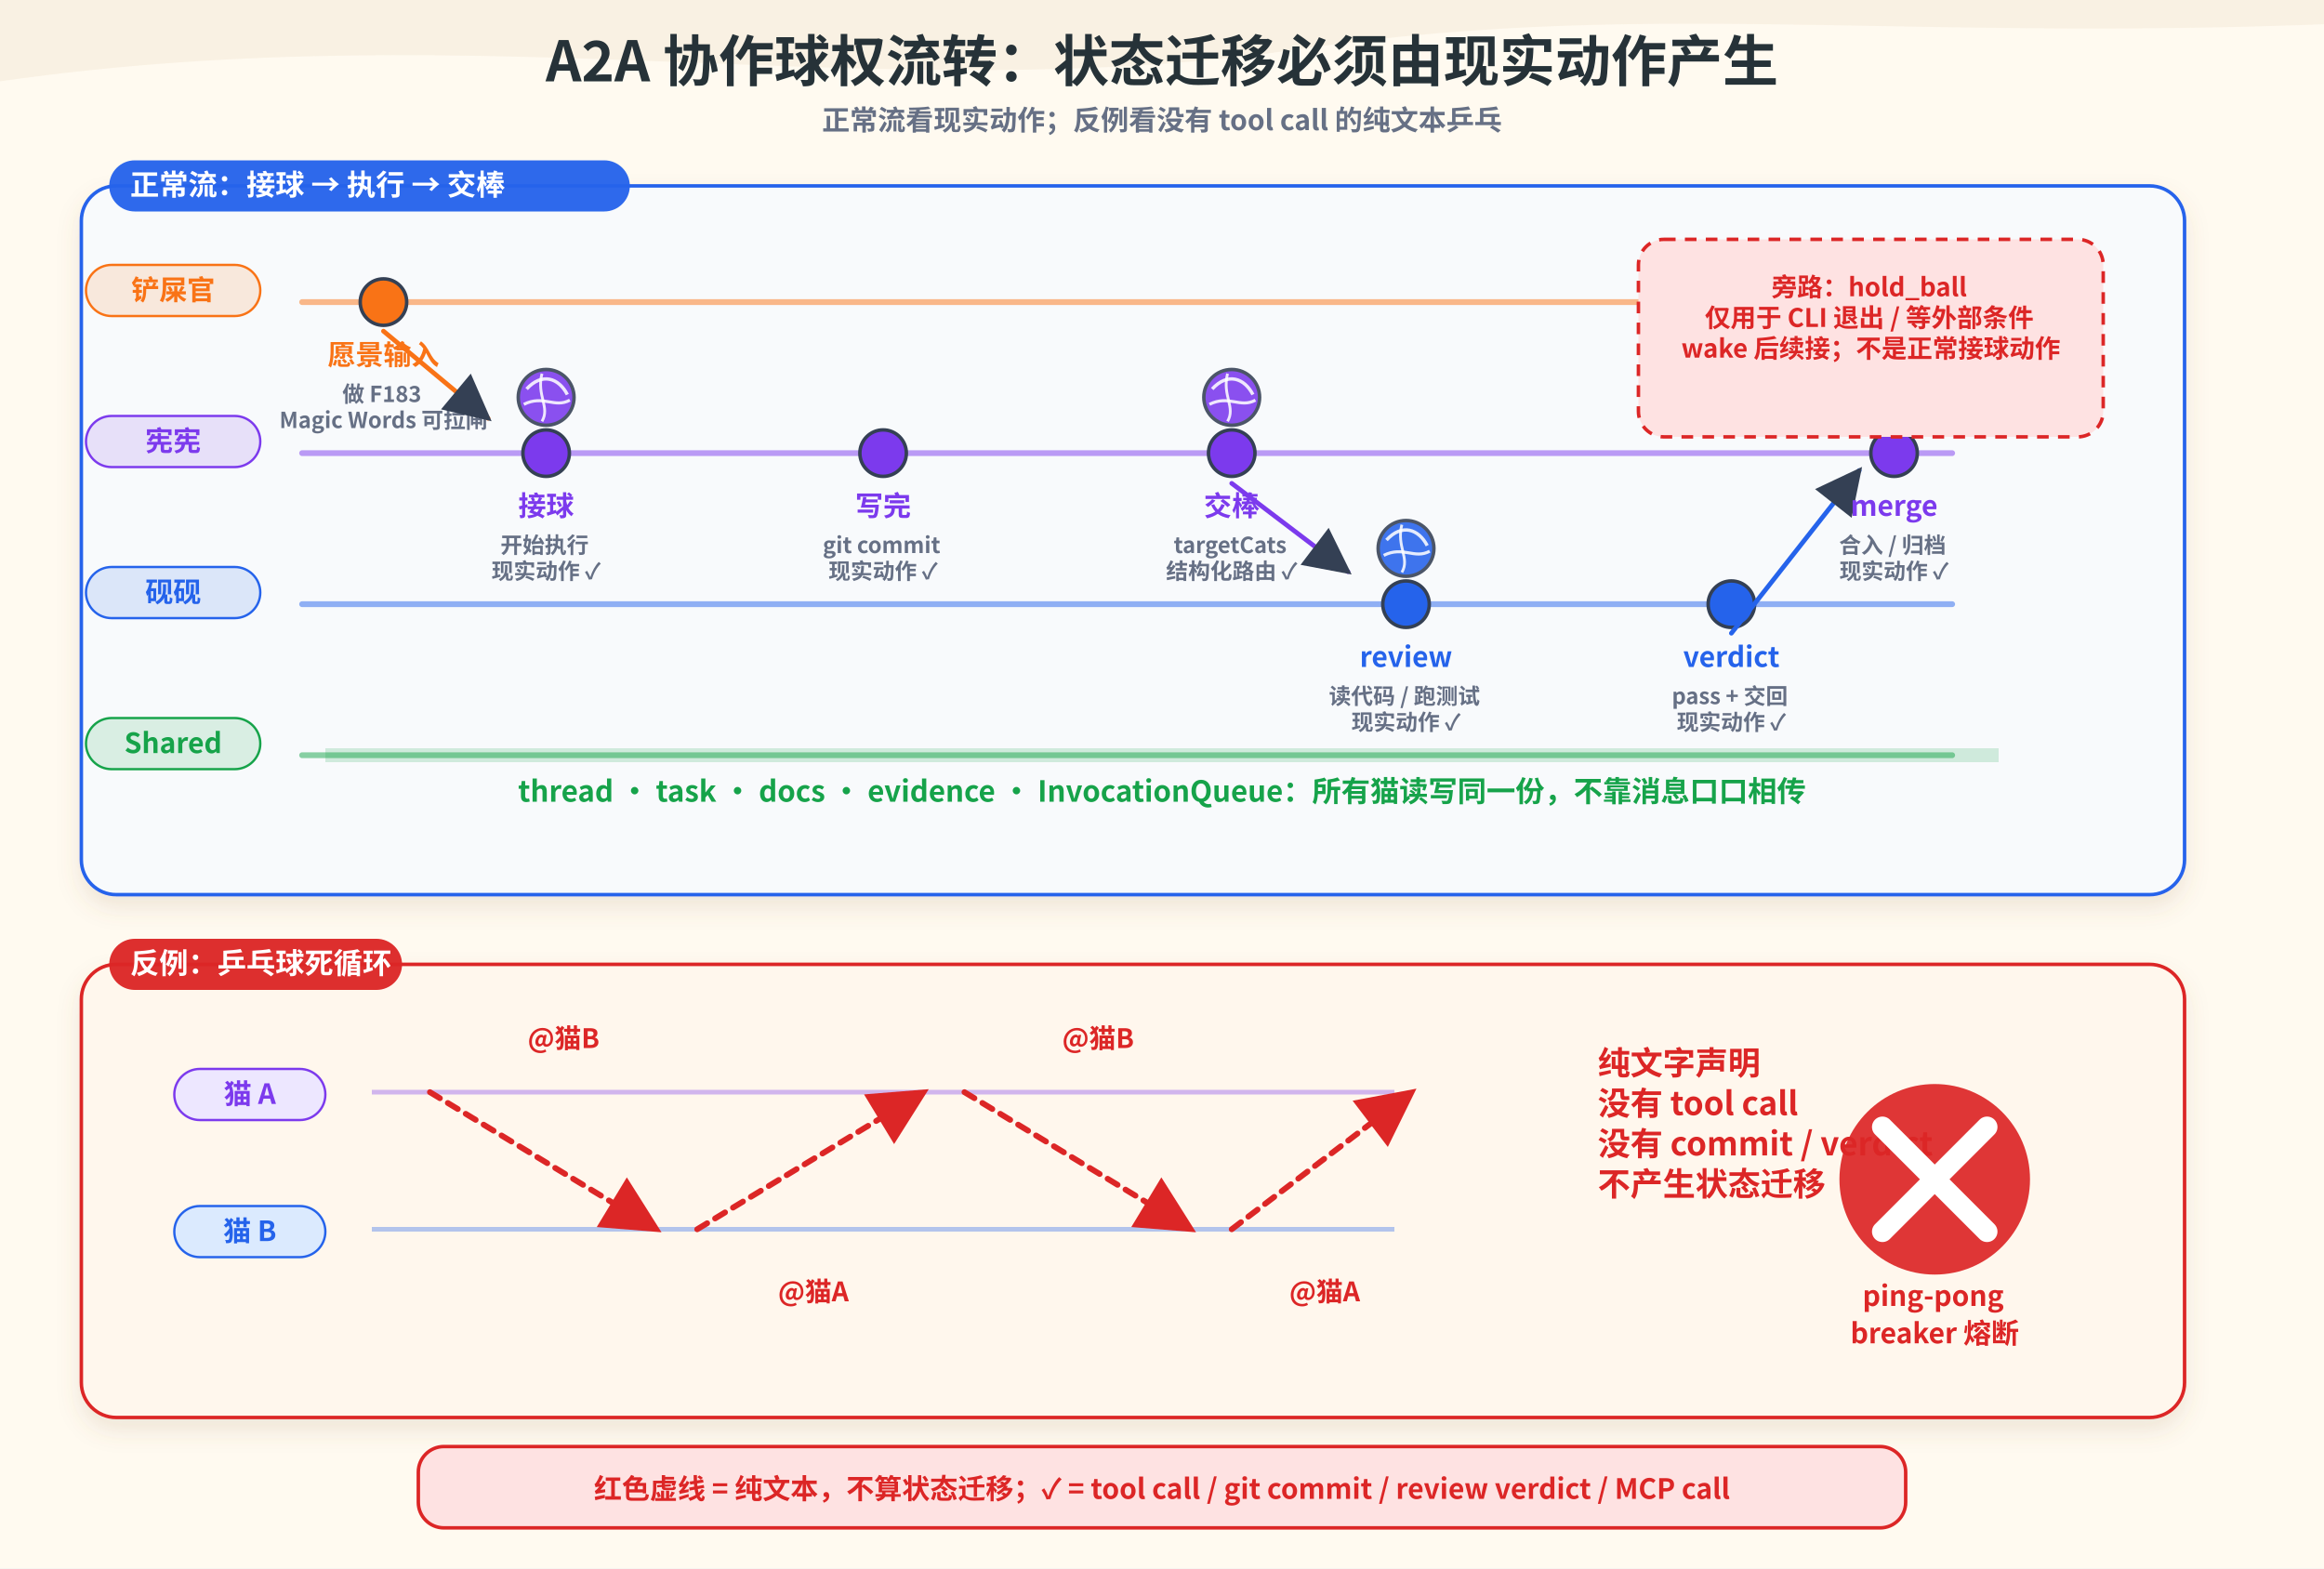
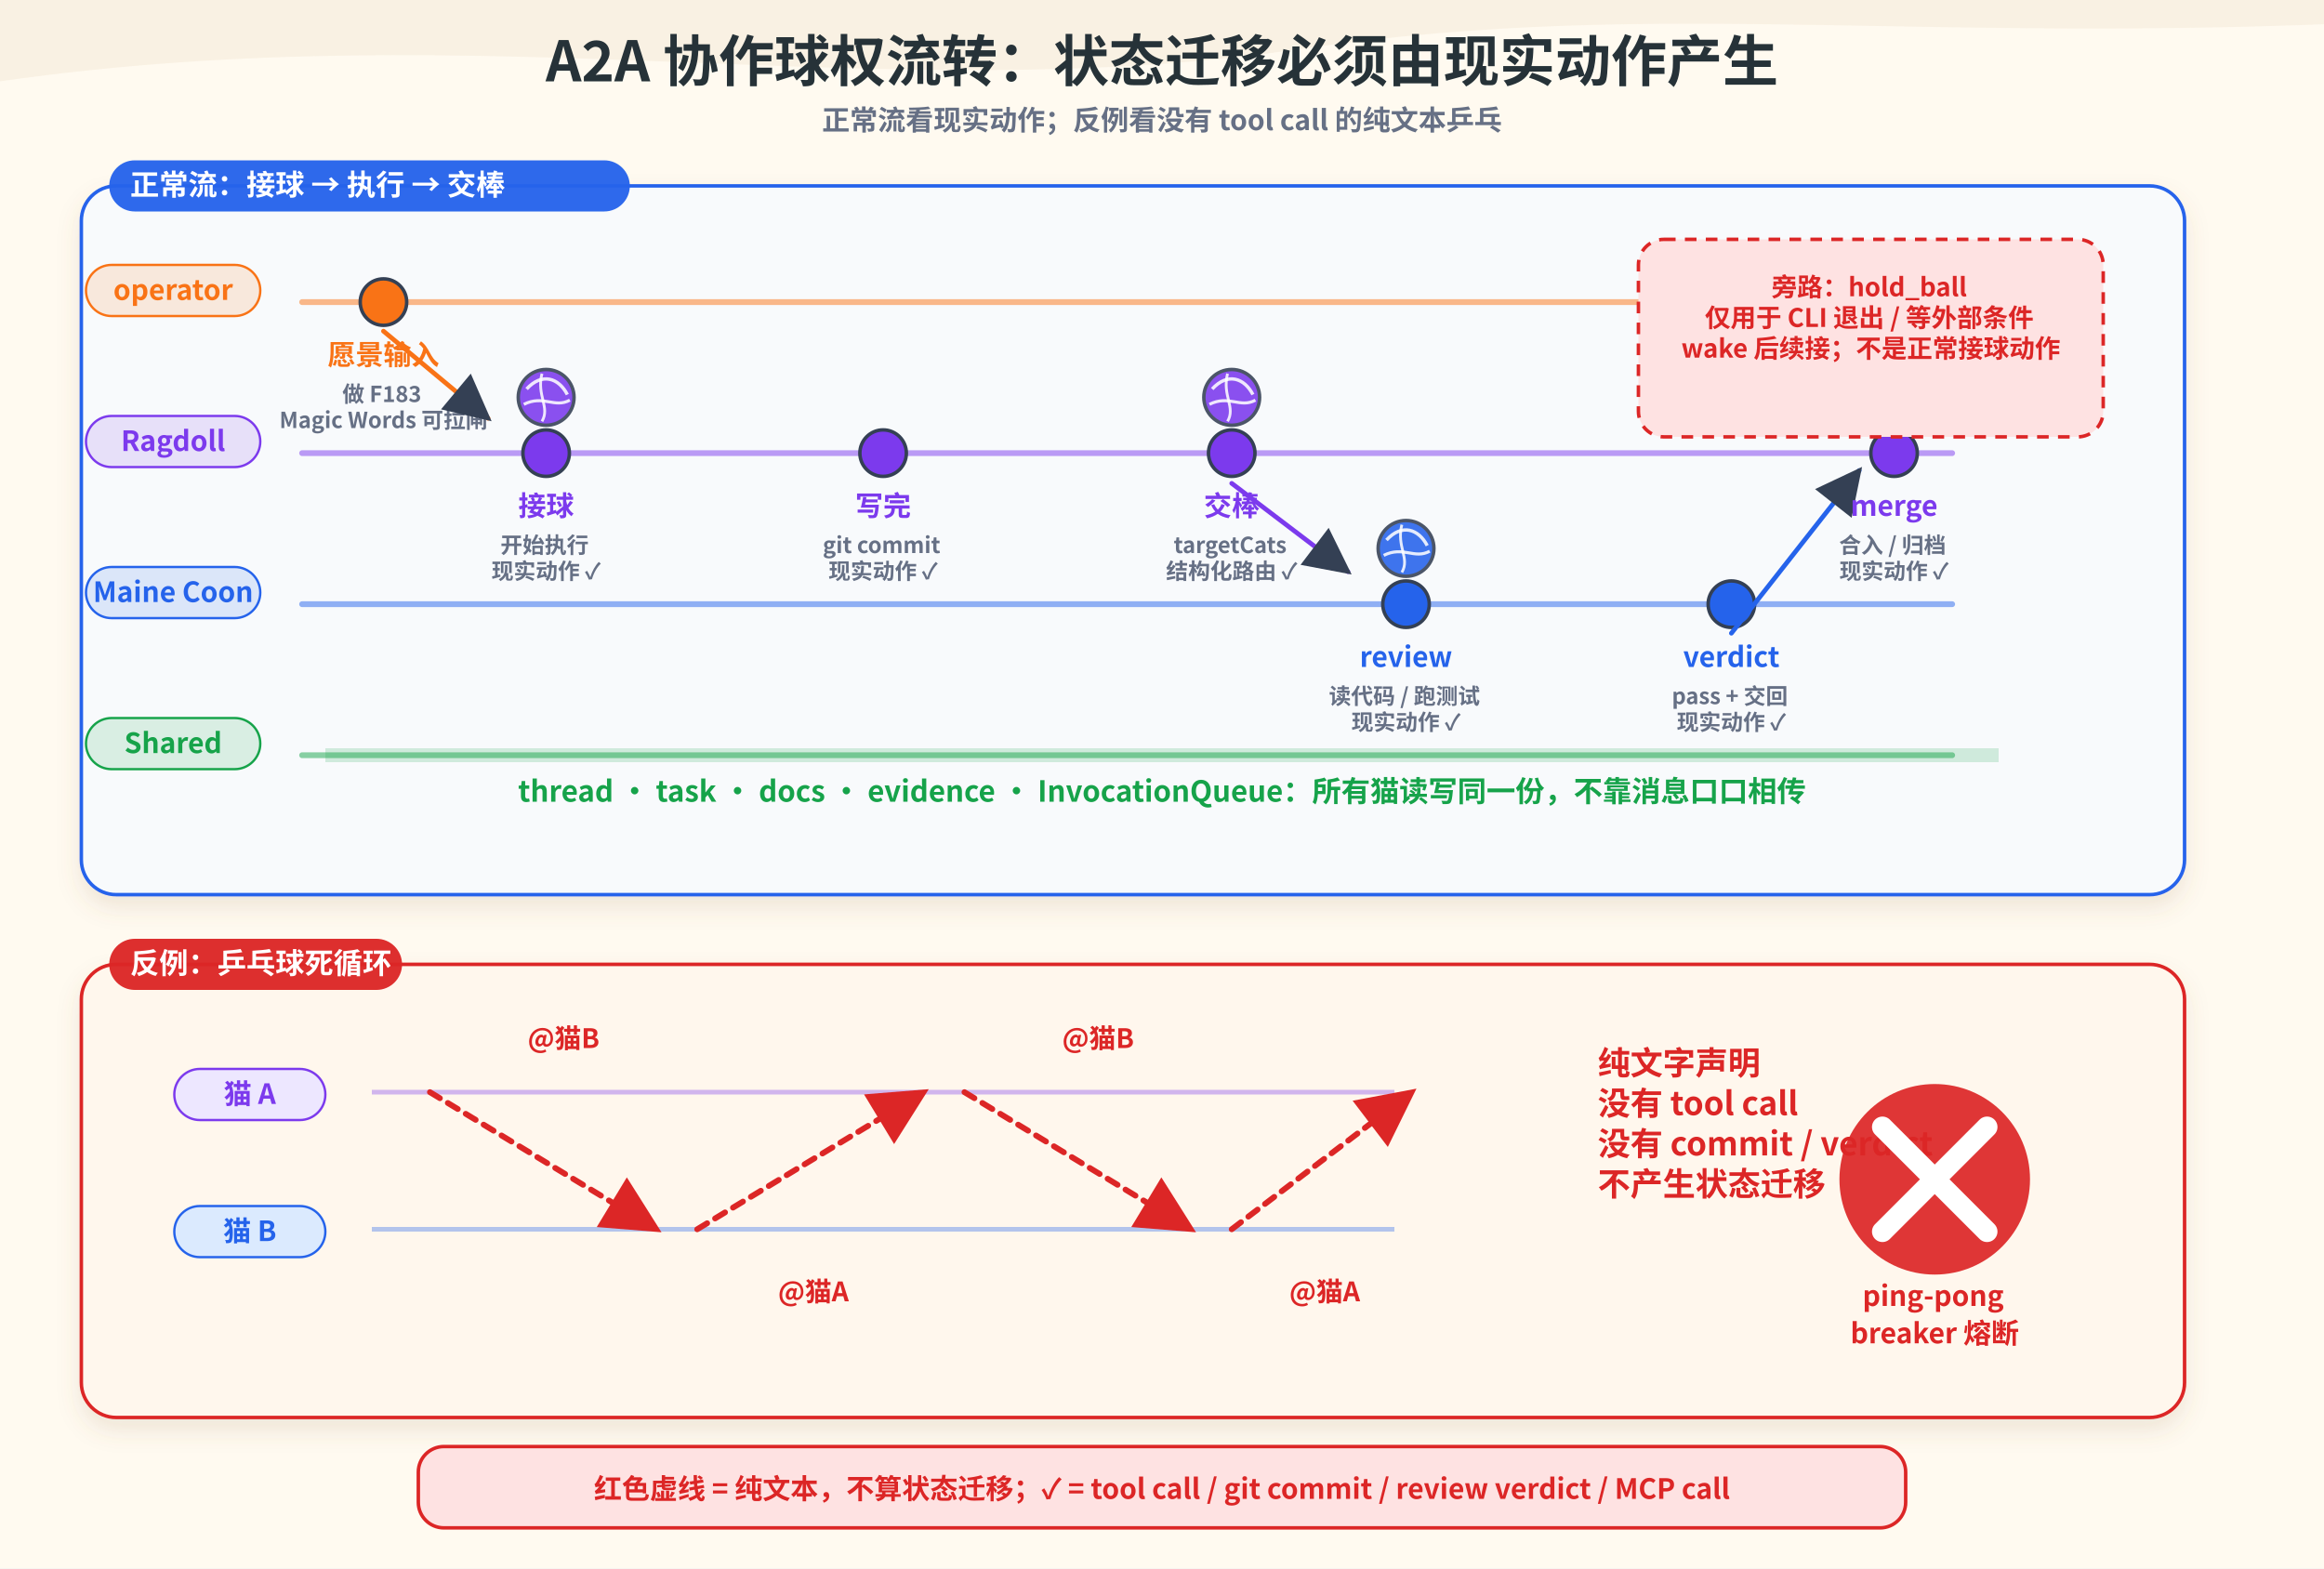
<svg xmlns="http://www.w3.org/2000/svg" width="2000" height="1350" viewBox="0 0 2000 1350">
  <defs>
    <filter id="shadow" x="-10%" y="-10%" width="120%" height="130%">
      <feDropShadow dx="0" dy="10" stdDeviation="10" flood-color="#8a6f45" flood-opacity="0.14" />
    </filter>
    <filter id="soft">
      <feTurbulence type="fractalNoise" baseFrequency="0.025" numOctaves="2" seed="12" result="noise" />
      <feColorMatrix in="noise" type="saturate" values="0" />
      <feBlend in="SourceGraphic" mode="multiply" />
    </filter>
    <marker id="arrow" viewBox="0 0 12 12" refX="10" refY="6" markerWidth="12" markerHeight="12" orient="auto-start-reverse">
      <path d="M 1 1 L 11 6 L 1 11 z" fill="#344054" />
    </marker>
    <marker id="arrowRed" viewBox="0 0 12 12" refX="10" refY="6" markerWidth="12" markerHeight="12" orient="auto-start-reverse">
      <path d="M 1 1 L 11 6 L 1 11 z" fill="#dc2626" />
    </marker>
    <style>
      text { font-family: "PingFang SC", "Hiragino Sans GB", "Noto Sans CJK SC", "Arial Unicode MS", sans-serif; letter-spacing: 0; }
      .title { font-weight: 800; fill: #263238; }
      .subtitle { fill: #667085; }
      .label { font-weight: 700; fill: #263238; }
      .small { fill: #667085; }
      .mono { font-family: "SFMono-Regular", "Menlo", "Consolas", monospace; }
    </style>
  </defs>
  <rect width="100%" height="100%" fill="#fffaf0" />
  <path d="M0,70 C420,10 760,95 1120,42 C1440,-4 1660,42 2100,16 L2100,0 L0,0 Z" fill="#f8efe0" opacity="0.8" />
  <text x="1000" y="70" text-anchor="middle" opacity="1" class="title">
    <tspan x="1000" dy="0" fill="#263238" font-weight="850" font-size="48">A2A 协作球权流转：状态迁移必须由现实动作产生</tspan>
  </text>
  <text x="1000" y="112" text-anchor="middle" opacity="1" class="">
    <tspan x="1000" dy="0" fill="#667085" font-weight="600" font-size="24">正常流看现实动作；反例看没有 tool call 的纯文本乒乓</tspan>
  </text>
  <rect x="70" y="160" width="1810" height="610" rx="30" fill="#f8fafc" stroke="#2563eb" stroke-width="3" stroke-dasharray="" opacity="1" filter="url(#shadow)" />
  <rect x="94" y="138" width="448" height="44" rx="22" fill="#2563eb" opacity="0.96" />
  <text x="112" y="168" font-size="25" font-weight="800" fill="white">正常流：接球 → 执行 → 交棒</text>
  <rect x="74" y="228" width="150" height="44" rx="22" fill="#f9731622" stroke="#f97316" stroke-width="2" />
-   <text x="149" y="258.16" text-anchor="middle" font-size="24" font-weight="700" fill="#f97316">铲屎官</text>
+   <text x="149" y="258.16" text-anchor="middle" font-size="24" font-weight="700" fill="#f97316">operator</text>
  <line x1="260" y1="260" x2="1680" y2="260" stroke="#f97316" stroke-width="5" stroke-linecap="round" opacity="0.5" />
  <rect x="74" y="358" width="150" height="44" rx="22" fill="#7c3aed22" stroke="#7c3aed" stroke-width="2" />
-   <text x="149" y="388.16" text-anchor="middle" font-size="24" font-weight="700" fill="#7c3aed">宪宪</text>
+   <text x="149" y="388.16" text-anchor="middle" font-size="24" font-weight="700" fill="#7c3aed">Ragdoll</text>
  <line x1="260" y1="390" x2="1680" y2="390" stroke="#7c3aed" stroke-width="5" stroke-linecap="round" opacity="0.5" />
  <rect x="74" y="488" width="150" height="44" rx="22" fill="#2563eb22" stroke="#2563eb" stroke-width="2" />
-   <text x="149" y="518.16" text-anchor="middle" font-size="24" font-weight="700" fill="#2563eb">砚砚</text>
+   <text x="149" y="518.16" text-anchor="middle" font-size="24" font-weight="700" fill="#2563eb">Maine Coon</text>
  <line x1="260" y1="520" x2="1680" y2="520" stroke="#2563eb" stroke-width="5" stroke-linecap="round" opacity="0.5" />
  <rect x="74" y="618" width="150" height="44" rx="22" fill="#16a34a22" stroke="#16a34a" stroke-width="2" />
  <text x="149" y="648.16" text-anchor="middle" font-size="24" font-weight="700" fill="#16a34a">Shared</text>
  <line x1="260" y1="650" x2="1680" y2="650" stroke="#16a34a" stroke-width="5" stroke-linecap="round" opacity="0.5" />
  <circle cx="330" cy="260" r="20" fill="#f97316" stroke="#344054" stroke-width="3" />
  <g>
    <circle cx="330" cy="212" r="0" fill="#f97316" opacity="0.88" stroke="#344054" stroke-width="3" />
    <path d="M 330 212 C 330 212, 330 212, 330 212" fill="none" stroke="white" stroke-width="0" opacity="0.86" />
    <path d="M 330 212 C 330 212, 330 212, 330 212" fill="none" stroke="white" stroke-width="0" opacity="0.86" />
    <path d="M 330 212 C 330 212, 330 212, 330 212" fill="none" stroke="white" stroke-width="0" opacity="0.86" />
  </g>
  <text x="330" y="314" text-anchor="middle" opacity="1" class="">
    <tspan x="330" dy="0" fill="#f97316" font-weight="850" font-size="24">愿景输入</tspan>
  </text>
  <text x="330" y="346" text-anchor="middle" opacity="1" class="">
    <tspan x="330" dy="0" fill="#667085" font-weight="650" font-size="19">做 F183</tspan>
    <tspan x="330" dy="22.42" fill="#667085" font-weight="650" font-size="19">Magic Words 可拉闸</tspan>
  </text>
  <line x1="330" y1="285" x2="420" y2="360" stroke="#f97316" stroke-width="4" stroke-linecap="round" marker-end="url(#arrow)" />
  <circle cx="470" cy="390" r="20" fill="#7c3aed" stroke="#344054" stroke-width="3" />
  <g>
    <circle cx="470" cy="342" r="24" fill="#7c3aed" opacity="0.88" stroke="#344054" stroke-width="3" />
    <path d="M 453.2 334.8 C 466.4 320.4, 480.8 325.2, 488.24 339.6" fill="none" stroke="white" stroke-width="2.88" opacity="0.86" />
    <path d="M 450.8 348 C 467.6 339.6, 477.2 351.6, 490.4 344.4" fill="none" stroke="white" stroke-width="2.64" opacity="0.86" />
    <path d="M 466.4 321.6 C 461.6 340.8, 473.6 350.4, 466.4 362.64" fill="none" stroke="white" stroke-width="2.4" opacity="0.86" />
  </g>
  <text x="470" y="444" text-anchor="middle" opacity="1" class="">
    <tspan x="470" dy="0" fill="#7c3aed" font-weight="850" font-size="24">接球</tspan>
  </text>
  <text x="470" y="476" text-anchor="middle" opacity="1" class="">
    <tspan x="470" dy="0" fill="#667085" font-weight="650" font-size="19">开始执行</tspan>
    <tspan x="470" dy="22.42" fill="#667085" font-weight="650" font-size="19">现实动作 ✓</tspan>
  </text>
  <circle cx="760" cy="390" r="20" fill="#7c3aed" stroke="#344054" stroke-width="3" />
  <g>
    <circle cx="760" cy="342" r="0" fill="#7c3aed" opacity="0.88" stroke="#344054" stroke-width="3" />
    <path d="M 760 342 C 760 342, 760 342, 760 342" fill="none" stroke="white" stroke-width="0" opacity="0.86" />
    <path d="M 760 342 C 760 342, 760 342, 760 342" fill="none" stroke="white" stroke-width="0" opacity="0.86" />
    <path d="M 760 342 C 760 342, 760 342, 760 342" fill="none" stroke="white" stroke-width="0" opacity="0.86" />
  </g>
  <text x="760" y="444" text-anchor="middle" opacity="1" class="">
    <tspan x="760" dy="0" fill="#7c3aed" font-weight="850" font-size="24">写完</tspan>
  </text>
  <text x="760" y="476" text-anchor="middle" opacity="1" class="">
    <tspan x="760" dy="0" fill="#667085" font-weight="650" font-size="19">git commit</tspan>
    <tspan x="760" dy="22.42" fill="#667085" font-weight="650" font-size="19">现实动作 ✓</tspan>
  </text>
  <circle cx="1060" cy="390" r="20" fill="#7c3aed" stroke="#344054" stroke-width="3" />
  <g>
    <circle cx="1060" cy="342" r="24" fill="#7c3aed" opacity="0.88" stroke="#344054" stroke-width="3" />
    <path d="M 1043.2 334.8 C 1056.4 320.4, 1070.8 325.2, 1078.24 339.6" fill="none" stroke="white" stroke-width="2.88" opacity="0.86" />
    <path d="M 1040.8 348 C 1057.6 339.6, 1067.2 351.6, 1080.4 344.4" fill="none" stroke="white" stroke-width="2.64" opacity="0.86" />
    <path d="M 1056.4 321.6 C 1051.6 340.8, 1063.6 350.4, 1056.4 362.64" fill="none" stroke="white" stroke-width="2.4" opacity="0.86" />
  </g>
  <text x="1060" y="444" text-anchor="middle" opacity="1" class="">
    <tspan x="1060" dy="0" fill="#7c3aed" font-weight="850" font-size="24">交棒</tspan>
  </text>
  <text x="1060" y="476" text-anchor="middle" opacity="1" class="">
    <tspan x="1060" dy="0" fill="#667085" font-weight="650" font-size="19">targetCats</tspan>
    <tspan x="1060" dy="22.42" fill="#667085" font-weight="650" font-size="19">结构化路由 ✓</tspan>
  </text>
  <line x1="1060" y1="416" x2="1160" y2="492" stroke="#7c3aed" stroke-width="4" stroke-linecap="round" marker-end="url(#arrow)" />
  <circle cx="1210" cy="520" r="20" fill="#2563eb" stroke="#344054" stroke-width="3" />
  <g>
    <circle cx="1210" cy="472" r="24" fill="#2563eb" opacity="0.88" stroke="#344054" stroke-width="3" />
    <path d="M 1193.2 464.8 C 1206.4 450.4, 1220.8 455.2, 1228.24 469.6" fill="none" stroke="white" stroke-width="2.88" opacity="0.86" />
    <path d="M 1190.8 478 C 1207.6 469.6, 1217.2 481.6, 1230.4 474.4" fill="none" stroke="white" stroke-width="2.64" opacity="0.86" />
    <path d="M 1206.4 451.6 C 1201.6 470.8, 1213.6 480.4, 1206.4 492.64" fill="none" stroke="white" stroke-width="2.4" opacity="0.86" />
  </g>
  <text x="1210" y="574" text-anchor="middle" opacity="1" class="">
    <tspan x="1210" dy="0" fill="#2563eb" font-weight="850" font-size="24">review</tspan>
  </text>
  <text x="1210" y="606" text-anchor="middle" opacity="1" class="">
    <tspan x="1210" dy="0" fill="#667085" font-weight="650" font-size="19">读代码 / 跑测试</tspan>
    <tspan x="1210" dy="22.42" fill="#667085" font-weight="650" font-size="19">现实动作 ✓</tspan>
  </text>
  <circle cx="1490" cy="520" r="20" fill="#2563eb" stroke="#344054" stroke-width="3" />
  <g>
    <circle cx="1490" cy="472" r="0" fill="#2563eb" opacity="0.88" stroke="#344054" stroke-width="3" />
    <path d="M 1490 472 C 1490 472, 1490 472, 1490 472" fill="none" stroke="white" stroke-width="0" opacity="0.86" />
    <path d="M 1490 472 C 1490 472, 1490 472, 1490 472" fill="none" stroke="white" stroke-width="0" opacity="0.86" />
    <path d="M 1490 472 C 1490 472, 1490 472, 1490 472" fill="none" stroke="white" stroke-width="0" opacity="0.86" />
  </g>
  <text x="1490" y="574" text-anchor="middle" opacity="1" class="">
    <tspan x="1490" dy="0" fill="#2563eb" font-weight="850" font-size="24">verdict</tspan>
  </text>
  <text x="1490" y="606" text-anchor="middle" opacity="1" class="">
    <tspan x="1490" dy="0" fill="#667085" font-weight="650" font-size="19">pass + 交回</tspan>
    <tspan x="1490" dy="22.42" fill="#667085" font-weight="650" font-size="19">现实动作 ✓</tspan>
  </text>
  <line x1="1490" y1="545" x2="1600" y2="405" stroke="#2563eb" stroke-width="4" stroke-linecap="round" marker-end="url(#arrow)" />
  <circle cx="1630" cy="390" r="20" fill="#7c3aed" stroke="#344054" stroke-width="3" />
  <g>
    <circle cx="1630" cy="342" r="0" fill="#7c3aed" opacity="0.88" stroke="#344054" stroke-width="3" />
    <path d="M 1630 342 C 1630 342, 1630 342, 1630 342" fill="none" stroke="white" stroke-width="0" opacity="0.86" />
    <path d="M 1630 342 C 1630 342, 1630 342, 1630 342" fill="none" stroke="white" stroke-width="0" opacity="0.86" />
    <path d="M 1630 342 C 1630 342, 1630 342, 1630 342" fill="none" stroke="white" stroke-width="0" opacity="0.86" />
  </g>
  <text x="1630" y="444" text-anchor="middle" opacity="1" class="">
    <tspan x="1630" dy="0" fill="#7c3aed" font-weight="850" font-size="24">merge</tspan>
  </text>
  <text x="1630" y="476" text-anchor="middle" opacity="1" class="">
    <tspan x="1630" dy="0" fill="#667085" font-weight="650" font-size="19">合入 / 归档</tspan>
    <tspan x="1630" dy="22.42" fill="#667085" font-weight="650" font-size="19">现实动作 ✓</tspan>
  </text>
  <line x1="280" y1="650" x2="1720" y2="650" stroke="#16a34a" stroke-width="12" opacity="0.18" />
  <text x="1000" y="690" text-anchor="middle" opacity="1" class="">
    <tspan x="1000" dy="0" fill="#16a34a" font-weight="800" font-size="25">thread · task · docs · evidence · InvocationQueue：所有猫读写同一份，不靠消息口口相传</tspan>
  </text>
  <rect x="1410" y="206" width="400" height="170" rx="22" fill="#fee2e2" stroke="#dc2626" stroke-width="3" stroke-dasharray="10 8" opacity="1" filter="" />
  <text x="1610" y="255" text-anchor="middle" opacity="1" class="">
    <tspan x="1610" dy="0" fill="#dc2626" font-weight="800" font-size="22">旁路：hold_ball</tspan>
    <tspan x="1610" dy="26.4" fill="#dc2626" font-weight="800" font-size="22">仅用于 CLI 退出 / 等外部条件</tspan>
    <tspan x="1610" dy="26.4" fill="#dc2626" font-weight="800" font-size="22">wake 后续接；不是正常接球动作</tspan>
  </text>
  <rect x="70" y="830" width="1810" height="390" rx="30" fill="#fff7ed" stroke="#dc2626" stroke-width="3" stroke-dasharray="" opacity="1" filter="url(#shadow)" />
  <rect x="94" y="808" width="252" height="44" rx="22" fill="#dc2626" opacity="0.96" />
  <text x="112" y="838" font-size="25" font-weight="800" fill="white">反例：乒乓球死循环</text>
  <rect x="150" y="920" width="130" height="44" rx="22" fill="#ede7ff" stroke="#7c3aed" stroke-width="2" />
  <text x="215" y="950.16" text-anchor="middle" font-size="24" font-weight="700" fill="#7c3aed">猫 A</text>
  <rect x="150" y="1038" width="130" height="44" rx="22" fill="#dbeafe" stroke="#2563eb" stroke-width="2" />
  <text x="215" y="1068.16" text-anchor="middle" font-size="24" font-weight="700" fill="#2563eb">猫 B</text>
  <line x1="320" y1="940" x2="1200" y2="940" stroke="#7c3aed" stroke-width="4" opacity="0.35" />
  <line x1="320" y1="1058" x2="1200" y2="1058" stroke="#2563eb" stroke-width="4" opacity="0.35" />
  <line x1="370" y1="940" x2="565" y2="1058" stroke="#dc2626" stroke-width="5" stroke-dasharray="10 8" stroke-linecap="round" marker-end="url(#arrowRed)" />
  <line x1="600" y1="1058" x2="795" y2="940" stroke="#dc2626" stroke-width="5" stroke-dasharray="10 8" stroke-linecap="round" marker-end="url(#arrowRed)" />
  <line x1="830" y1="940" x2="1025" y2="1058" stroke="#dc2626" stroke-width="5" stroke-dasharray="10 8" stroke-linecap="round" marker-end="url(#arrowRed)" />
  <line x1="1060" y1="1058" x2="1215" y2="940" stroke="#dc2626" stroke-width="5" stroke-dasharray="10 8" stroke-linecap="round" marker-end="url(#arrowRed)" />
  <text x="485" y="902" text-anchor="middle" opacity="1" class="">
    <tspan x="485" dy="0" fill="#dc2626" font-weight="850" font-size="23">@猫B</tspan>
  </text>
  <text x="700" y="1120" text-anchor="middle" opacity="1" class="">
    <tspan x="700" dy="0" fill="#dc2626" font-weight="850" font-size="23">@猫A</tspan>
  </text>
  <text x="945" y="902" text-anchor="middle" opacity="1" class="">
    <tspan x="945" dy="0" fill="#dc2626" font-weight="850" font-size="23">@猫B</tspan>
  </text>
  <text x="1140" y="1120" text-anchor="middle" opacity="1" class="">
    <tspan x="1140" dy="0" fill="#dc2626" font-weight="850" font-size="23">@猫A</tspan>
  </text>
  <text x="1375" y="925" text-anchor="start" opacity="1" class="">
    <tspan x="1375" dy="0" fill="#dc2626" font-weight="850" font-size="28">纯文字声明</tspan>
    <tspan x="1375" dy="34.72" fill="#dc2626" font-weight="850" font-size="28">没有 tool call</tspan>
    <tspan x="1375" dy="34.72" fill="#dc2626" font-weight="850" font-size="28">没有 commit / verdict</tspan>
    <tspan x="1375" dy="34.72" fill="#dc2626" font-weight="850" font-size="28">不产生状态迁移</tspan>
  </text>
  <circle cx="1665" cy="1015" r="82" fill="#dc2626" opacity="0.92" />
  <path d="M 1620 970 L 1710 1060 M 1710 970 L 1620 1060" stroke="white" stroke-width="18" stroke-linecap="round" />
  <text x="1665" y="1124" text-anchor="middle" opacity="1" class="">
    <tspan x="1665" dy="0" fill="#dc2626" font-weight="900" font-size="24">ping-pong</tspan>
    <tspan x="1665" dy="32.16" fill="#dc2626" font-weight="900" font-size="24">breaker 熔断</tspan>
  </text>
  <rect x="360" y="1245" width="1280" height="70" rx="22" fill="#fee2e2" stroke="#dc2626" stroke-width="3" stroke-dasharray="" opacity="1" filter="" />
  <text x="1000" y="1290" text-anchor="middle" opacity="1" class="">
    <tspan x="1000" dy="0" fill="#dc2626" font-weight="800" font-size="24">红色虚线 = 纯文本，不算状态迁移；✓ = tool call / git commit / review verdict / MCP call</tspan>
  </text>
</svg>
